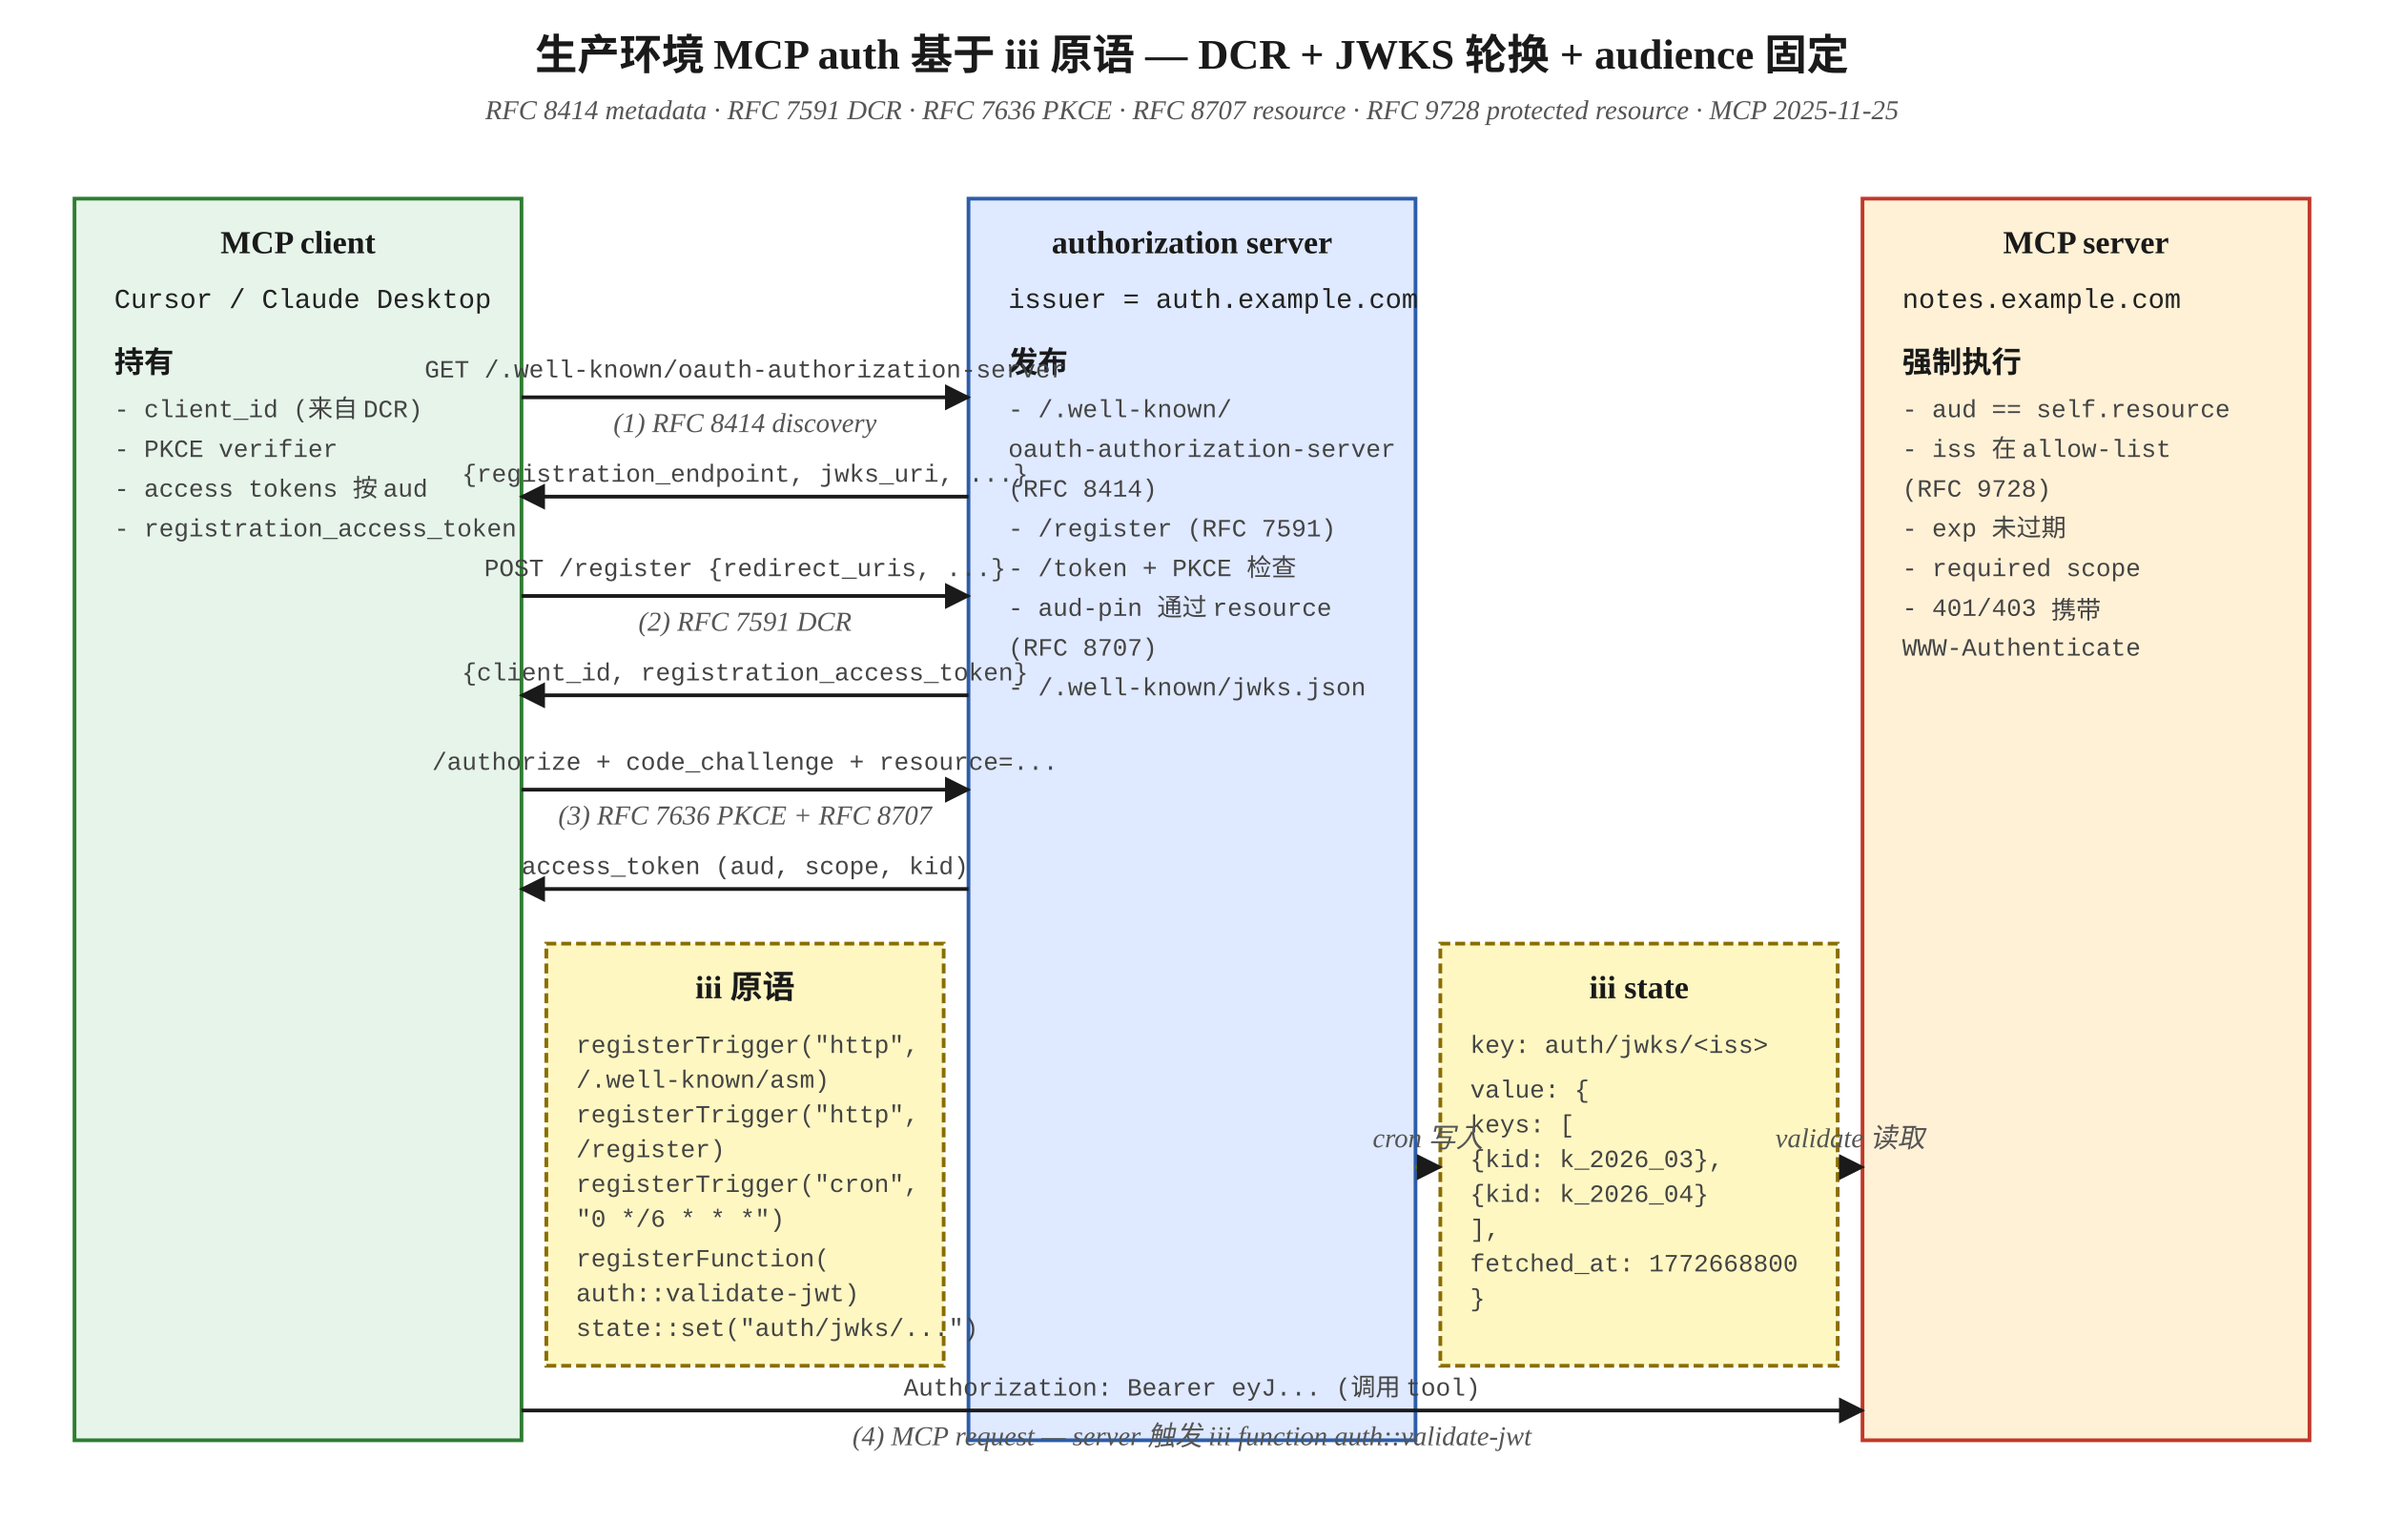
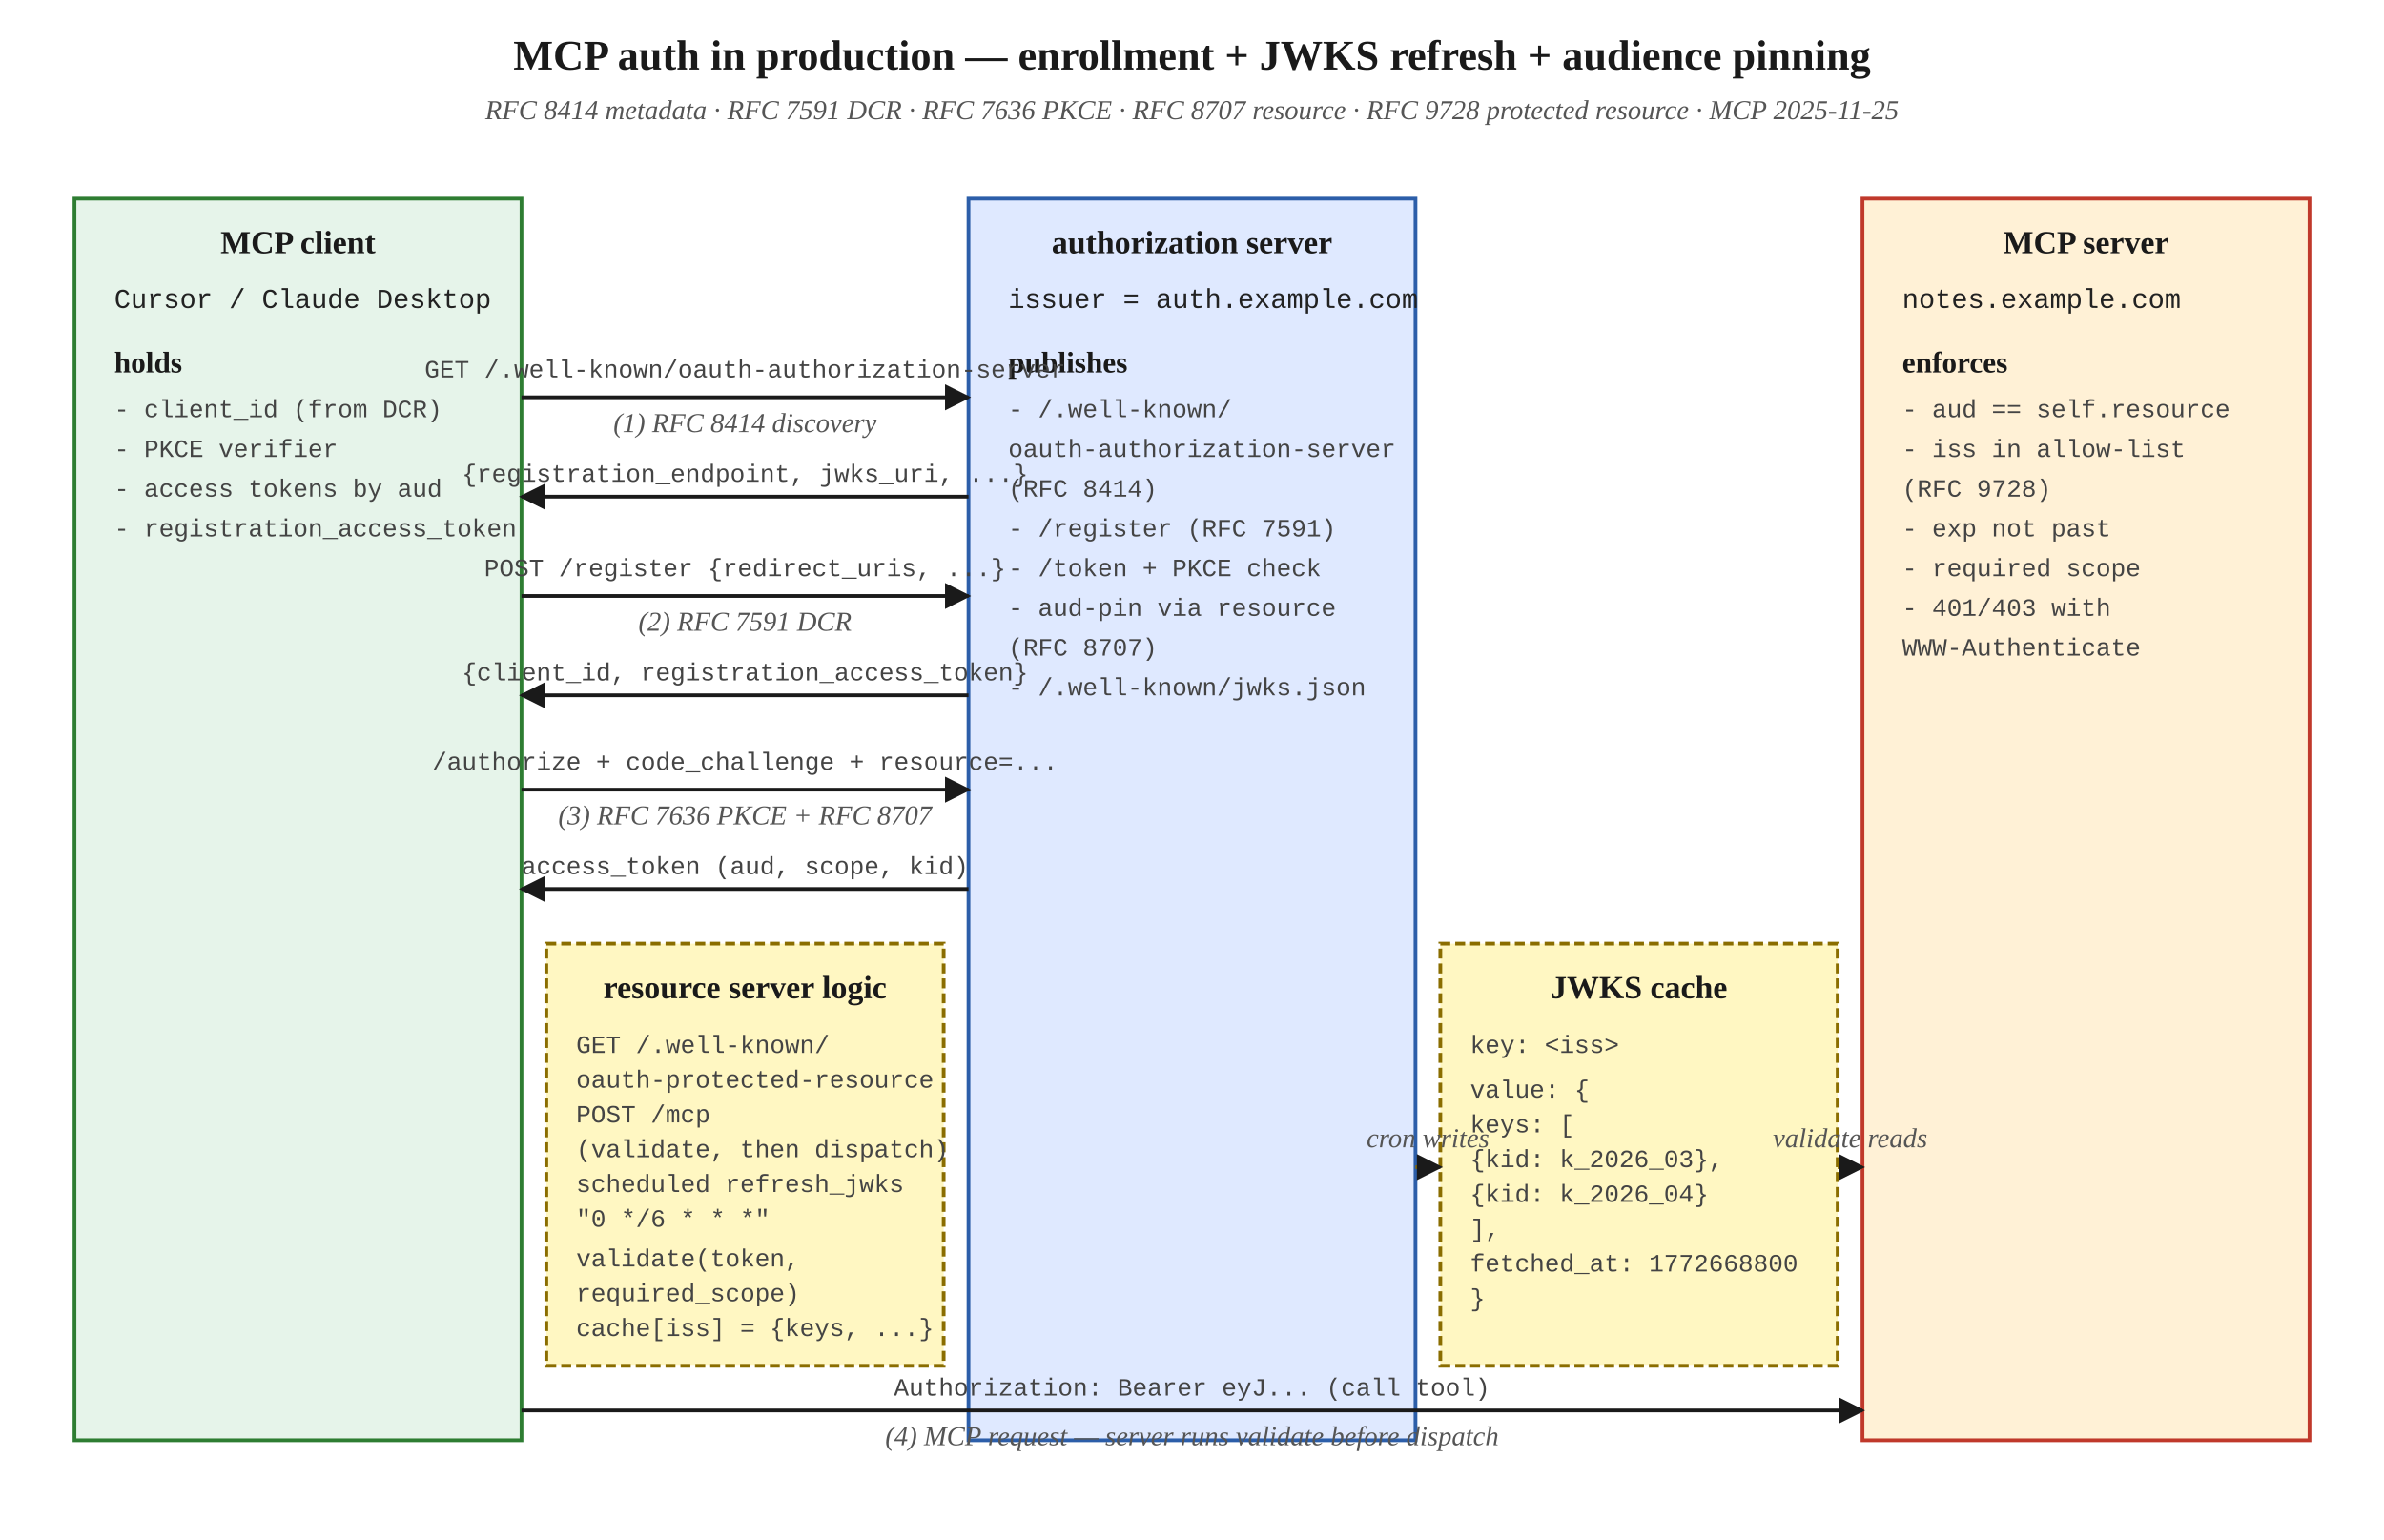
<svg xmlns="http://www.w3.org/2000/svg" viewBox="0 0 960 620" font-family="Georgia, 'Times New Roman', serif">
  <defs>
    <marker id="arrow" viewBox="0 0 10 10" refX="9" refY="5" markerWidth="7" markerHeight="7" orient="auto">
      <path d="M0,0 L10,5 L0,10 z" fill="#1a1a1a" />
    </marker>
    <style>
      .box { fill: #faf6ef; stroke: #1a1a1a; stroke-width: 1.5; }
      .cool { fill: #e6f4ea; stroke: #2e7d32; stroke-width: 1.5; }
      .cold { fill: #dfe9ff; stroke: #2c5ea9; stroke-width: 1.5; }
      .hot  { fill: #fff1d6; stroke: #c0392b; stroke-width: 1.5; }
-       .iii  { fill: #fff7c2; stroke: #8a6d00; stroke-width: 1.5; stroke-dasharray: 4 2; }
+       .aux  { fill: #fff7c2; stroke: #8a6d00; stroke-width: 1.5; stroke-dasharray: 4 2; }
      .title { font-size: 17px; font-weight: 700; fill: #1a1a1a; }
      .head  { font-size: 13px; font-weight: 700; fill: #1a1a1a; }
      .label { font-size: 12px; fill: #1a1a1a; font-weight: 600; }
      .content { font-size: 11px; fill: #222; font-family: 'Menlo', 'Courier New', monospace; }
      .small   { font-size: 10px; fill: #444; font-family: 'Menlo', 'Courier New', monospace; }
      .caption { font-size: 11px; fill: #555; font-style: italic; }
      .edge { stroke: #1a1a1a; stroke-width: 1.5; fill: none; }
      .edge-cron { stroke: #8a6d00; stroke-width: 1.5; fill: none; stroke-dasharray: 6 3; }
    </style>
  </defs>
-   <text x="480" y="28" text-anchor="middle" class="title">生产环境 MCP auth 基于 iii 原语 — DCR + JWKS 轮换 + audience 固定</text>
+   <text x="480" y="28" text-anchor="middle" class="title">MCP auth in production — enrollment + JWKS refresh + audience pinning</text>
  <text x="480" y="48" text-anchor="middle" class="caption">RFC 8414 metadata · RFC 7591 DCR · RFC 7636 PKCE · RFC 8707 resource · RFC 9728 protected resource · MCP 2025-11-25</text>
  <rect x="30" y="80" width="180" height="500" class="cool" />
  <text x="120" y="102" text-anchor="middle" class="head">MCP client</text>
  <text x="46" y="124" class="content">Cursor / Claude Desktop</text>
-   <text x="46" y="150" class="label">持有</text>
-   <text x="46" y="168" class="small">- client_id (来自 DCR)</text>
+   <text x="46" y="150" class="label">holds</text>
+   <text x="46" y="168" class="small">- client_id (from DCR)</text>
  <text x="46" y="184" class="small">- PKCE verifier</text>
-   <text x="46" y="200" class="small">- access tokens 按 aud</text>
+   <text x="46" y="200" class="small">- access tokens by aud</text>
  <text x="46" y="216" class="small">- registration_access_token</text>
  <rect x="390" y="80" width="180" height="500" class="cold" />
  <text x="480" y="102" text-anchor="middle" class="head">authorization server</text>
  <text x="406" y="124" class="content">issuer = auth.example.com</text>
-   <text x="406" y="150" class="label">发布</text>
+   <text x="406" y="150" class="label">publishes</text>
  <text x="406" y="168" class="small">- /.well-known/</text>
-   <text x="406" y="184" class="small">oauth-authorization-server</text>
-   <text x="406" y="200" class="small">(RFC 8414)</text>
+   <text x="406" y="184" class="small">  oauth-authorization-server</text>
+   <text x="406" y="200" class="small">  (RFC 8414)</text>
  <text x="406" y="216" class="small">- /register (RFC 7591)</text>
-   <text x="406" y="232" class="small">- /token + PKCE 检查</text>
-   <text x="406" y="248" class="small">- aud-pin 通过 resource</text>
-   <text x="406" y="264" class="small">(RFC 8707)</text>
+   <text x="406" y="232" class="small">- /token + PKCE check</text>
+   <text x="406" y="248" class="small">- aud-pin via resource</text>
+   <text x="406" y="264" class="small">  (RFC 8707)</text>
  <text x="406" y="280" class="small">- /.well-known/jwks.json</text>
  <rect x="750" y="80" width="180" height="500" class="hot" />
  <text x="840" y="102" text-anchor="middle" class="head">MCP server</text>
  <text x="766" y="124" class="content">notes.example.com</text>
-   <text x="766" y="150" class="label">强制执行</text>
+   <text x="766" y="150" class="label">enforces</text>
  <text x="766" y="168" class="small">- aud == self.resource</text>
-   <text x="766" y="184" class="small">- iss 在 allow-list</text>
-   <text x="766" y="200" class="small">(RFC 9728)</text>
-   <text x="766" y="216" class="small">- exp 未过期</text>
+   <text x="766" y="184" class="small">- iss in allow-list</text>
+   <text x="766" y="200" class="small">  (RFC 9728)</text>
+   <text x="766" y="216" class="small">- exp not past</text>
  <text x="766" y="232" class="small">- required scope</text>
-   <text x="766" y="248" class="small">- 401/403 携带</text>
-   <text x="766" y="264" class="small">WWW-Authenticate</text>
-   <rect x="220" y="380" width="160" height="170" class="iii" />
-   <text x="300" y="402" text-anchor="middle" class="head">iii 原语</text>
-   <text x="232" y="424" class="small">registerTrigger("http",</text>
-   <text x="232" y="438" class="small">/.well-known/asm)</text>
-   <text x="232" y="452" class="small">registerTrigger("http",</text>
-   <text x="232" y="466" class="small">/register)</text>
-   <text x="232" y="480" class="small">registerTrigger("cron",</text>
-   <text x="232" y="494" class="small">  "0 */6 * * *")</text>
-   <text x="232" y="510" class="small">registerFunction(</text>
-   <text x="232" y="524" class="small">auth::validate-jwt)</text>
-   <text x="232" y="538" class="small">state::set("auth/jwks/...")</text>
-   <rect x="580" y="380" width="160" height="170" class="iii" />
-   <text x="660" y="402" text-anchor="middle" class="head">iii state</text>
-   <text x="592" y="424" class="small">key: auth/jwks/&lt;iss&gt;</text>
+   <text x="766" y="248" class="small">- 401/403 with</text>
+   <text x="766" y="264" class="small">  WWW-Authenticate</text>
+   <rect x="220" y="380" width="160" height="170" class="aux" />
+   <text x="300" y="402" text-anchor="middle" class="head">resource server logic</text>
+   <text x="232" y="424" class="small">GET /.well-known/</text>
+   <text x="232" y="438" class="small">  oauth-protected-resource</text>
+   <text x="232" y="452" class="small">POST /mcp</text>
+   <text x="232" y="466" class="small">  (validate, then dispatch)</text>
+   <text x="232" y="480" class="small">scheduled refresh_jwks</text>
+   <text x="232" y="494" class="small">  "0 */6 * * *"</text>
+   <text x="232" y="510" class="small">validate(token,</text>
+   <text x="232" y="524" class="small">  required_scope)</text>
+   <text x="232" y="538" class="small">cache[iss] = {keys, ...}</text>
+   <rect x="580" y="380" width="160" height="170" class="aux" />
+   <text x="660" y="402" text-anchor="middle" class="head">JWKS cache</text>
+   <text x="592" y="424" class="small">key: &lt;iss&gt;</text>
  <text x="592" y="442" class="small">value: {</text>
-   <text x="592" y="456" class="small">keys: [</text>
-   <text x="592" y="470" class="small">{kid: k_2026_03},</text>
-   <text x="592" y="484" class="small">{kid: k_2026_04}</text>
+   <text x="592" y="456" class="small">  keys: [</text>
+   <text x="592" y="470" class="small">    {kid: k_2026_03},</text>
+   <text x="592" y="484" class="small">    {kid: k_2026_04}</text>
  <text x="592" y="498" class="small">  ],</text>
-   <text x="592" y="512" class="small">fetched_at: 1772668800</text>
+   <text x="592" y="512" class="small">  fetched_at: 1772668800</text>
  <text x="592" y="526" class="small">}</text>
  <path d="M210,160 L390,160" class="edge" marker-end="url(#arrow)" />
  <text x="300" y="152" text-anchor="middle" class="small">GET /.well-known/oauth-authorization-server</text>
  <text x="300" y="174" text-anchor="middle" class="caption">(1) RFC 8414 discovery</text>
  <path d="M390,200 L210,200" class="edge" marker-end="url(#arrow)" />
  <text x="300" y="194" text-anchor="middle" class="small">{registration_endpoint, jwks_uri, ...}</text>
  <path d="M210,240 L390,240" class="edge" marker-end="url(#arrow)" />
  <text x="300" y="232" text-anchor="middle" class="small">POST /register {redirect_uris, ...}</text>
  <text x="300" y="254" text-anchor="middle" class="caption">(2) RFC 7591 DCR</text>
  <path d="M390,280 L210,280" class="edge" marker-end="url(#arrow)" />
  <text x="300" y="274" text-anchor="middle" class="small">{client_id, registration_access_token}</text>
  <path d="M210,318 L390,318" class="edge" marker-end="url(#arrow)" />
  <text x="300" y="310" text-anchor="middle" class="small">/authorize + code_challenge + resource=...</text>
  <text x="300" y="332" text-anchor="middle" class="caption">(3) RFC 7636 PKCE + RFC 8707</text>
  <path d="M390,358 L210,358" class="edge" marker-end="url(#arrow)" />
  <text x="300" y="352" text-anchor="middle" class="small">access_token (aud, scope, kid)</text>
  <path d="M210,608 L750,608" class="edge" marker-end="url(#arrow)" transform="translate(0,-40)" />
-   <text x="480" y="562" text-anchor="middle" class="small">Authorization: Bearer eyJ... (调用 tool)</text>
-   <text x="480" y="582" text-anchor="middle" class="caption">(4) MCP request — server 触发 iii function auth::validate-jwt</text>
+   <text x="480" y="562" text-anchor="middle" class="small">Authorization: Bearer eyJ... (call tool)</text>
+   <text x="480" y="582" text-anchor="middle" class="caption">(4) MCP request — server runs validate before dispatch</text>
  <path d="M570,470 L580,470" class="edge-cron" marker-end="url(#arrow)" />
-   <text x="575" y="462" text-anchor="middle" class="caption">cron 写入</text>
+   <text x="575" y="462" text-anchor="middle" class="caption">cron writes</text>
  <path d="M740,470 L750,470" class="edge-cron" marker-end="url(#arrow)" />
-   <text x="745" y="462" text-anchor="middle" class="caption">validate 读取</text>
+   <text x="745" y="462" text-anchor="middle" class="caption">validate reads</text>
</svg>
